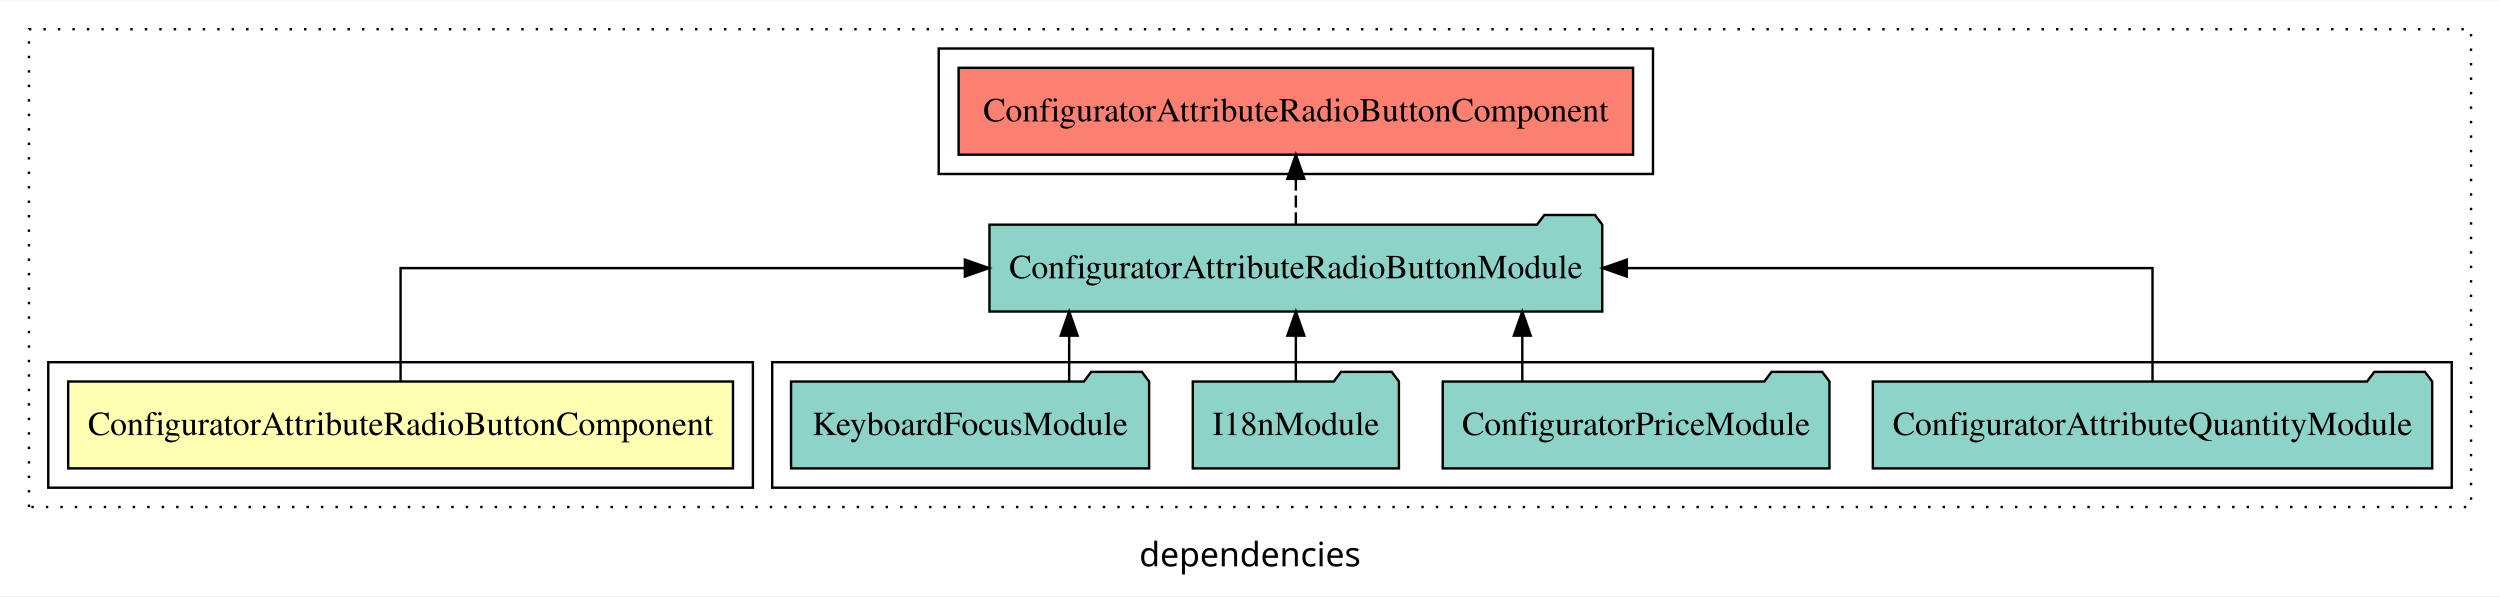
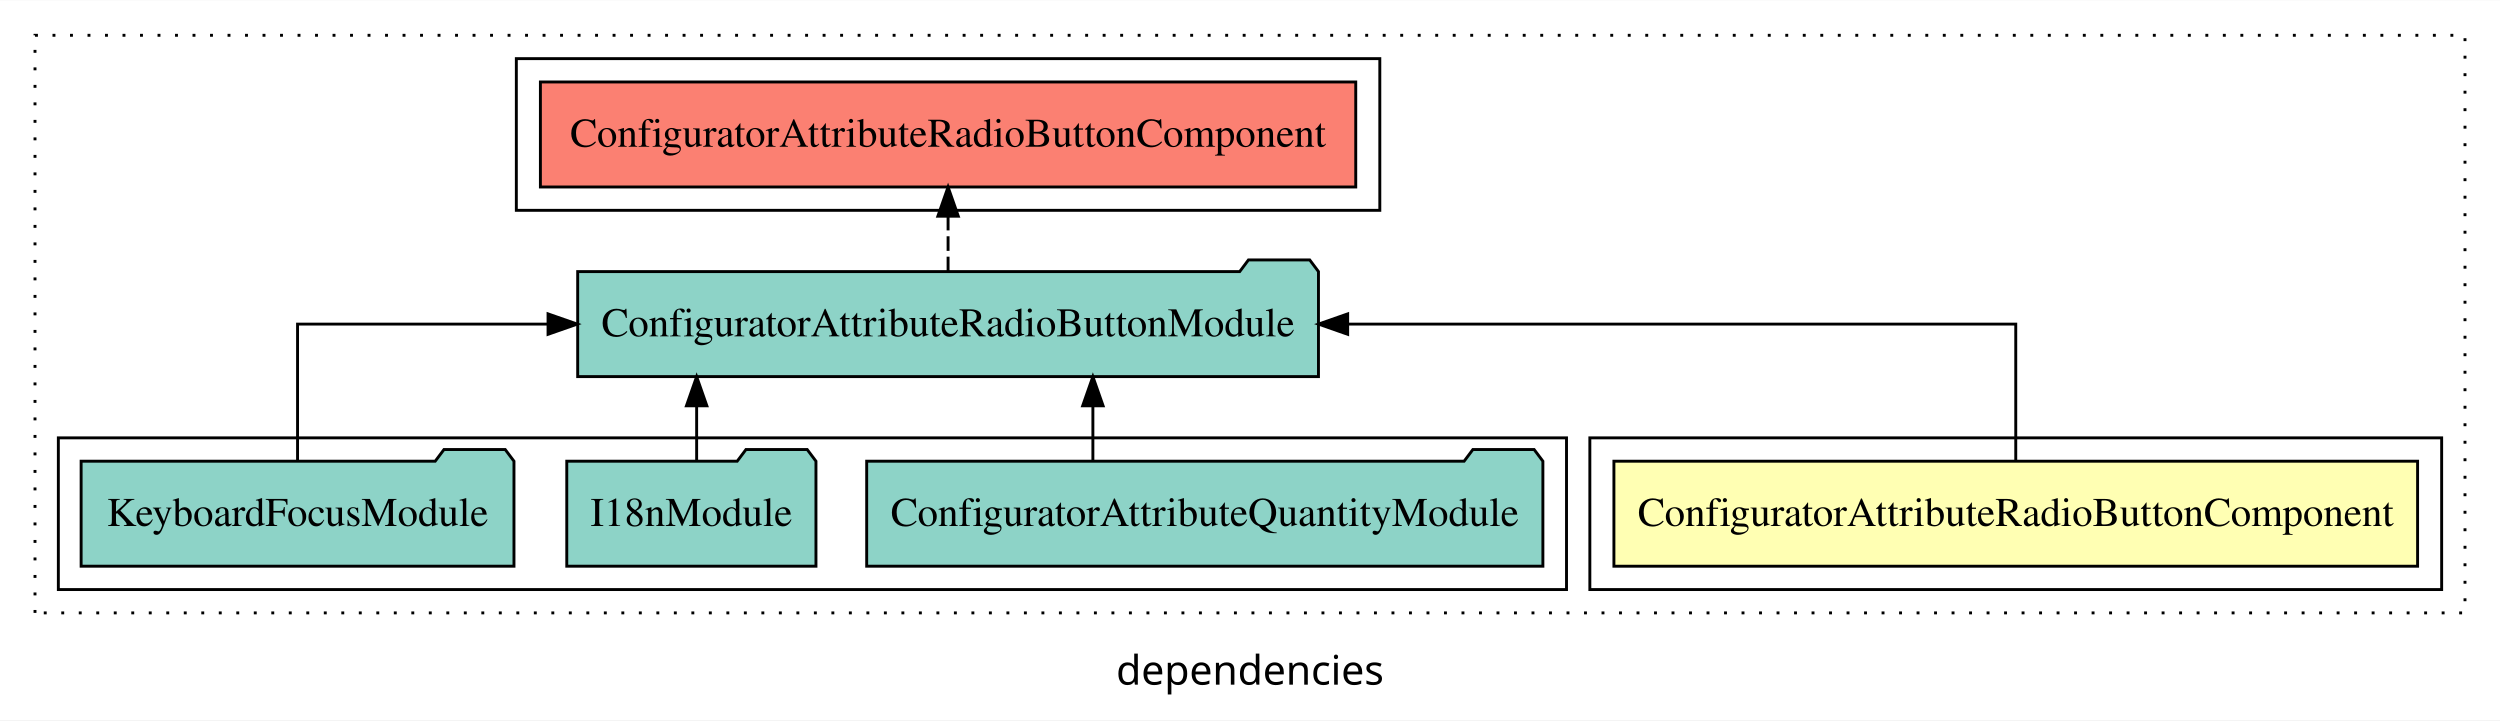
- <svg xmlns="http://www.w3.org/2000/svg" width="1036pt" height="247pt" viewBox="0.00 0.00 1036.00 246.80">
+ <svg xmlns="http://www.w3.org/2000/svg" width="857pt" height="247pt" viewBox="0.00 0.00 857.00 246.80">
  <g id="graph0" class="graph" transform="scale(1 1) rotate(0) translate(4 242.8)">
-     <polygon fill="white" stroke="transparent" points="-4,4 -4,-242.8 1032,-242.8 1032,4 -4,4" />
-     <text text-anchor="middle" x="514" y="-8.2" font-family="sans-serif" font-size="14.00">dependencies</text>
+     <polygon fill="white" stroke="transparent" points="-4,4 -4,-242.8 853,-242.8 853,4 -4,4" />
+     <text text-anchor="middle" x="424.5" y="-8.2" font-family="sans-serif" font-size="14.00">dependencies</text>
    <g id="clust1" class="cluster">
-       <polygon fill="none" stroke="black" stroke-dasharray="1,5" points="8,-32.8 8,-230.8 1020,-230.8 1020,-32.8 8,-32.8" />
+       <polygon fill="none" stroke="black" stroke-dasharray="1,5" points="8,-32.8 8,-230.8 841,-230.8 841,-32.8 8,-32.8" />
+     </g>
+     <g id="clust2" class="cluster">
+       <polygon fill="none" stroke="black" points="541,-40.8 541,-92.8 833,-92.8 833,-40.8 541,-40.8" />
    </g>
    <g id="clust5" class="cluster">
-       <polygon fill="none" stroke="black" points="385,-170.8 385,-222.8 681,-222.8 681,-170.8 385,-170.8" />
+       <polygon fill="none" stroke="black" points="173,-170.8 173,-222.8 469,-222.8 469,-170.8 173,-170.8" />
    </g>
    <g id="clust4" class="cluster">
-       <polygon fill="none" stroke="black" points="316,-40.8 316,-92.8 1012,-92.8 1012,-40.8 316,-40.8" />
-     </g>
-     <g id="clust2" class="cluster">
-       <polygon fill="none" stroke="black" points="16,-40.8 16,-92.8 308,-92.8 308,-40.8 16,-40.8" />
+       <polygon fill="none" stroke="black" points="16,-40.8 16,-92.8 533,-92.8 533,-40.8 16,-40.8" />
    </g>
    <g id="node1" class="node">
-       <polygon fill="#ffffb3" stroke="black" points="299.75,-84.8 24.25,-84.8 24.25,-48.8 299.75,-48.8 299.75,-84.8" />
-       <text text-anchor="middle" x="162" y="-62.6" font-family="Times,serif" font-size="14.00">ConfiguratorAttributeRadioButtonComponent</text>
+       <polygon fill="#ffffb3" stroke="black" points="824.75,-84.8 549.25,-84.8 549.25,-48.8 824.75,-48.8 824.75,-84.8" />
+       <text text-anchor="middle" x="687" y="-62.6" font-family="Times,serif" font-size="14.00">ConfiguratorAttributeRadioButtonComponent</text>
    </g>
    <g id="node2" class="node">
-       <polygon fill="#8dd3c7" stroke="black" points="659.97,-149.8 656.97,-153.8 635.97,-153.8 632.97,-149.8 406.03,-149.8 406.03,-113.8 659.97,-113.8 659.97,-149.8" />
-       <text text-anchor="middle" x="533" y="-127.6" font-family="Times,serif" font-size="14.00">ConfiguratorAttributeRadioButtonModule</text>
+       <polygon fill="#8dd3c7" stroke="black" points="447.97,-149.8 444.97,-153.8 423.97,-153.8 420.97,-149.8 194.03,-149.8 194.03,-113.8 447.97,-113.8 447.97,-149.8" />
+       <text text-anchor="middle" x="321" y="-127.6" font-family="Times,serif" font-size="14.00">ConfiguratorAttributeRadioButtonModule</text>
    </g>
    <g id="edge1" class="edge">
-       <path fill="none" stroke="black" d="M162,-84.91C162,-104.14 162,-131.8 162,-131.8 162,-131.8 395.84,-131.8 395.84,-131.8" />
-       <polygon fill="black" stroke="black" points="395.84,-135.3 405.84,-131.8 395.84,-128.3 395.84,-135.3" />
+       <path fill="none" stroke="black" d="M687,-84.91C687,-104.14 687,-131.8 687,-131.8 687,-131.8 457.98,-131.8 457.98,-131.8" />
+       <polygon fill="black" stroke="black" points="457.98,-128.3 447.98,-131.8 457.98,-135.3 457.98,-128.3" />
    </g>
-     <g id="node7" class="node">
-       <polygon fill="#fb8072" stroke="black" points="672.75,-214.8 393.25,-214.8 393.25,-178.8 672.75,-178.8 672.75,-214.8" />
-       <text text-anchor="middle" x="533" y="-192.6" font-family="Times,serif" font-size="14.00">ConfiguratorAttributeRadioButtonComponent </text>
+     <g id="node6" class="node">
+       <polygon fill="#fb8072" stroke="black" points="460.75,-214.8 181.25,-214.8 181.25,-178.8 460.75,-178.8 460.75,-214.8" />
+       <text text-anchor="middle" x="321" y="-192.6" font-family="Times,serif" font-size="14.00">ConfiguratorAttributeRadioButtonComponent </text>
    </g>
-     <g id="edge6" class="edge">
-       <path fill="none" stroke="black" stroke-dasharray="5,2" d="M533,-149.91C533,-149.91 533,-168.79 533,-168.79" />
-       <polygon fill="black" stroke="black" points="529.5,-168.79 533,-178.79 536.5,-168.79 529.5,-168.79" />
+     <g id="edge5" class="edge">
+       <path fill="none" stroke="black" stroke-dasharray="5,2" d="M321,-149.91C321,-149.91 321,-168.79 321,-168.79" />
+       <polygon fill="black" stroke="black" points="317.5,-168.79 321,-178.79 324.5,-168.79 317.5,-168.79" />
    </g>
    <g id="node3" class="node">
-       <polygon fill="#8dd3c7" stroke="black" points="1003.9,-84.8 1000.9,-88.8 979.9,-88.8 976.9,-84.8 772.1,-84.8 772.1,-48.8 1003.9,-48.8 1003.9,-84.8" />
-       <text text-anchor="middle" x="888" y="-62.6" font-family="Times,serif" font-size="14.00">ConfiguratorAttributeQuantityModule</text>
+       <polygon fill="#8dd3c7" stroke="black" points="524.9,-84.8 521.9,-88.8 500.9,-88.8 497.9,-84.8 293.1,-84.8 293.1,-48.8 524.9,-48.8 524.9,-84.8" />
+       <text text-anchor="middle" x="409" y="-62.6" font-family="Times,serif" font-size="14.00">ConfiguratorAttributeQuantityModule</text>
    </g>
    <g id="edge2" class="edge">
-       <path fill="none" stroke="black" d="M888,-84.91C888,-104.14 888,-131.8 888,-131.8 888,-131.8 670.16,-131.8 670.16,-131.8" />
-       <polygon fill="black" stroke="black" points="670.16,-128.3 660.16,-131.8 670.16,-135.3 670.16,-128.3" />
+       <path fill="none" stroke="black" d="M370.64,-84.91C370.64,-84.91 370.64,-103.79 370.64,-103.79" />
+       <polygon fill="black" stroke="black" points="367.14,-103.79 370.64,-113.79 374.14,-103.79 367.14,-103.79" />
    </g>
    <g id="node4" class="node">
-       <polygon fill="#8dd3c7" stroke="black" points="754.13,-84.8 751.13,-88.8 730.13,-88.8 727.13,-84.8 593.87,-84.8 593.87,-48.8 754.13,-48.8 754.13,-84.8" />
-       <text text-anchor="middle" x="674" y="-62.6" font-family="Times,serif" font-size="14.00">ConfiguratorPriceModule</text>
+       <polygon fill="#8dd3c7" stroke="black" points="275.71,-84.8 272.71,-88.8 251.71,-88.8 248.71,-84.8 190.29,-84.8 190.29,-48.8 275.71,-48.8 275.71,-84.8" />
+       <text text-anchor="middle" x="233" y="-62.6" font-family="Times,serif" font-size="14.00">I18nModule</text>
    </g>
    <g id="edge3" class="edge">
-       <path fill="none" stroke="black" d="M626.84,-84.91C626.84,-84.91 626.84,-103.79 626.84,-103.79" />
-       <polygon fill="black" stroke="black" points="623.34,-103.79 626.84,-113.79 630.34,-103.79 623.34,-103.79" />
+       <path fill="none" stroke="black" d="M234.81,-84.91C234.81,-84.91 234.81,-103.79 234.81,-103.79" />
+       <polygon fill="black" stroke="black" points="231.31,-103.79 234.81,-113.79 238.31,-103.79 231.31,-103.79" />
    </g>
    <g id="node5" class="node">
-       <polygon fill="#8dd3c7" stroke="black" points="575.71,-84.8 572.71,-88.8 551.71,-88.8 548.71,-84.8 490.29,-84.8 490.29,-48.8 575.71,-48.8 575.71,-84.8" />
-       <text text-anchor="middle" x="533" y="-62.6" font-family="Times,serif" font-size="14.00">I18nModule</text>
+       <polygon fill="#8dd3c7" stroke="black" points="172.19,-84.8 169.19,-88.8 148.19,-88.8 145.19,-84.8 23.81,-84.8 23.81,-48.8 172.19,-48.8 172.19,-84.8" />
+       <text text-anchor="middle" x="98" y="-62.6" font-family="Times,serif" font-size="14.00">KeyboardFocusModule</text>
    </g>
    <g id="edge4" class="edge">
-       <path fill="none" stroke="black" d="M533,-84.91C533,-84.91 533,-103.79 533,-103.79" />
-       <polygon fill="black" stroke="black" points="529.5,-103.79 533,-113.79 536.5,-103.79 529.5,-103.79" />
-     </g>
-     <g id="node6" class="node">
-       <polygon fill="#8dd3c7" stroke="black" points="472.19,-84.8 469.19,-88.8 448.19,-88.8 445.19,-84.8 323.81,-84.8 323.81,-48.8 472.19,-48.8 472.19,-84.8" />
-       <text text-anchor="middle" x="398" y="-62.6" font-family="Times,serif" font-size="14.00">KeyboardFocusModule</text>
-     </g>
-     <g id="edge5" class="edge">
-       <path fill="none" stroke="black" d="M439.06,-84.91C439.06,-84.91 439.06,-103.79 439.06,-103.79" />
-       <polygon fill="black" stroke="black" points="435.56,-103.79 439.06,-113.79 442.56,-103.79 435.56,-103.79" />
+       <path fill="none" stroke="black" d="M98,-84.91C98,-104.14 98,-131.8 98,-131.8 98,-131.8 183.87,-131.8 183.87,-131.8" />
+       <polygon fill="black" stroke="black" points="183.87,-135.3 193.87,-131.8 183.87,-128.3 183.87,-135.3" />
    </g>
  </g>
</svg>
